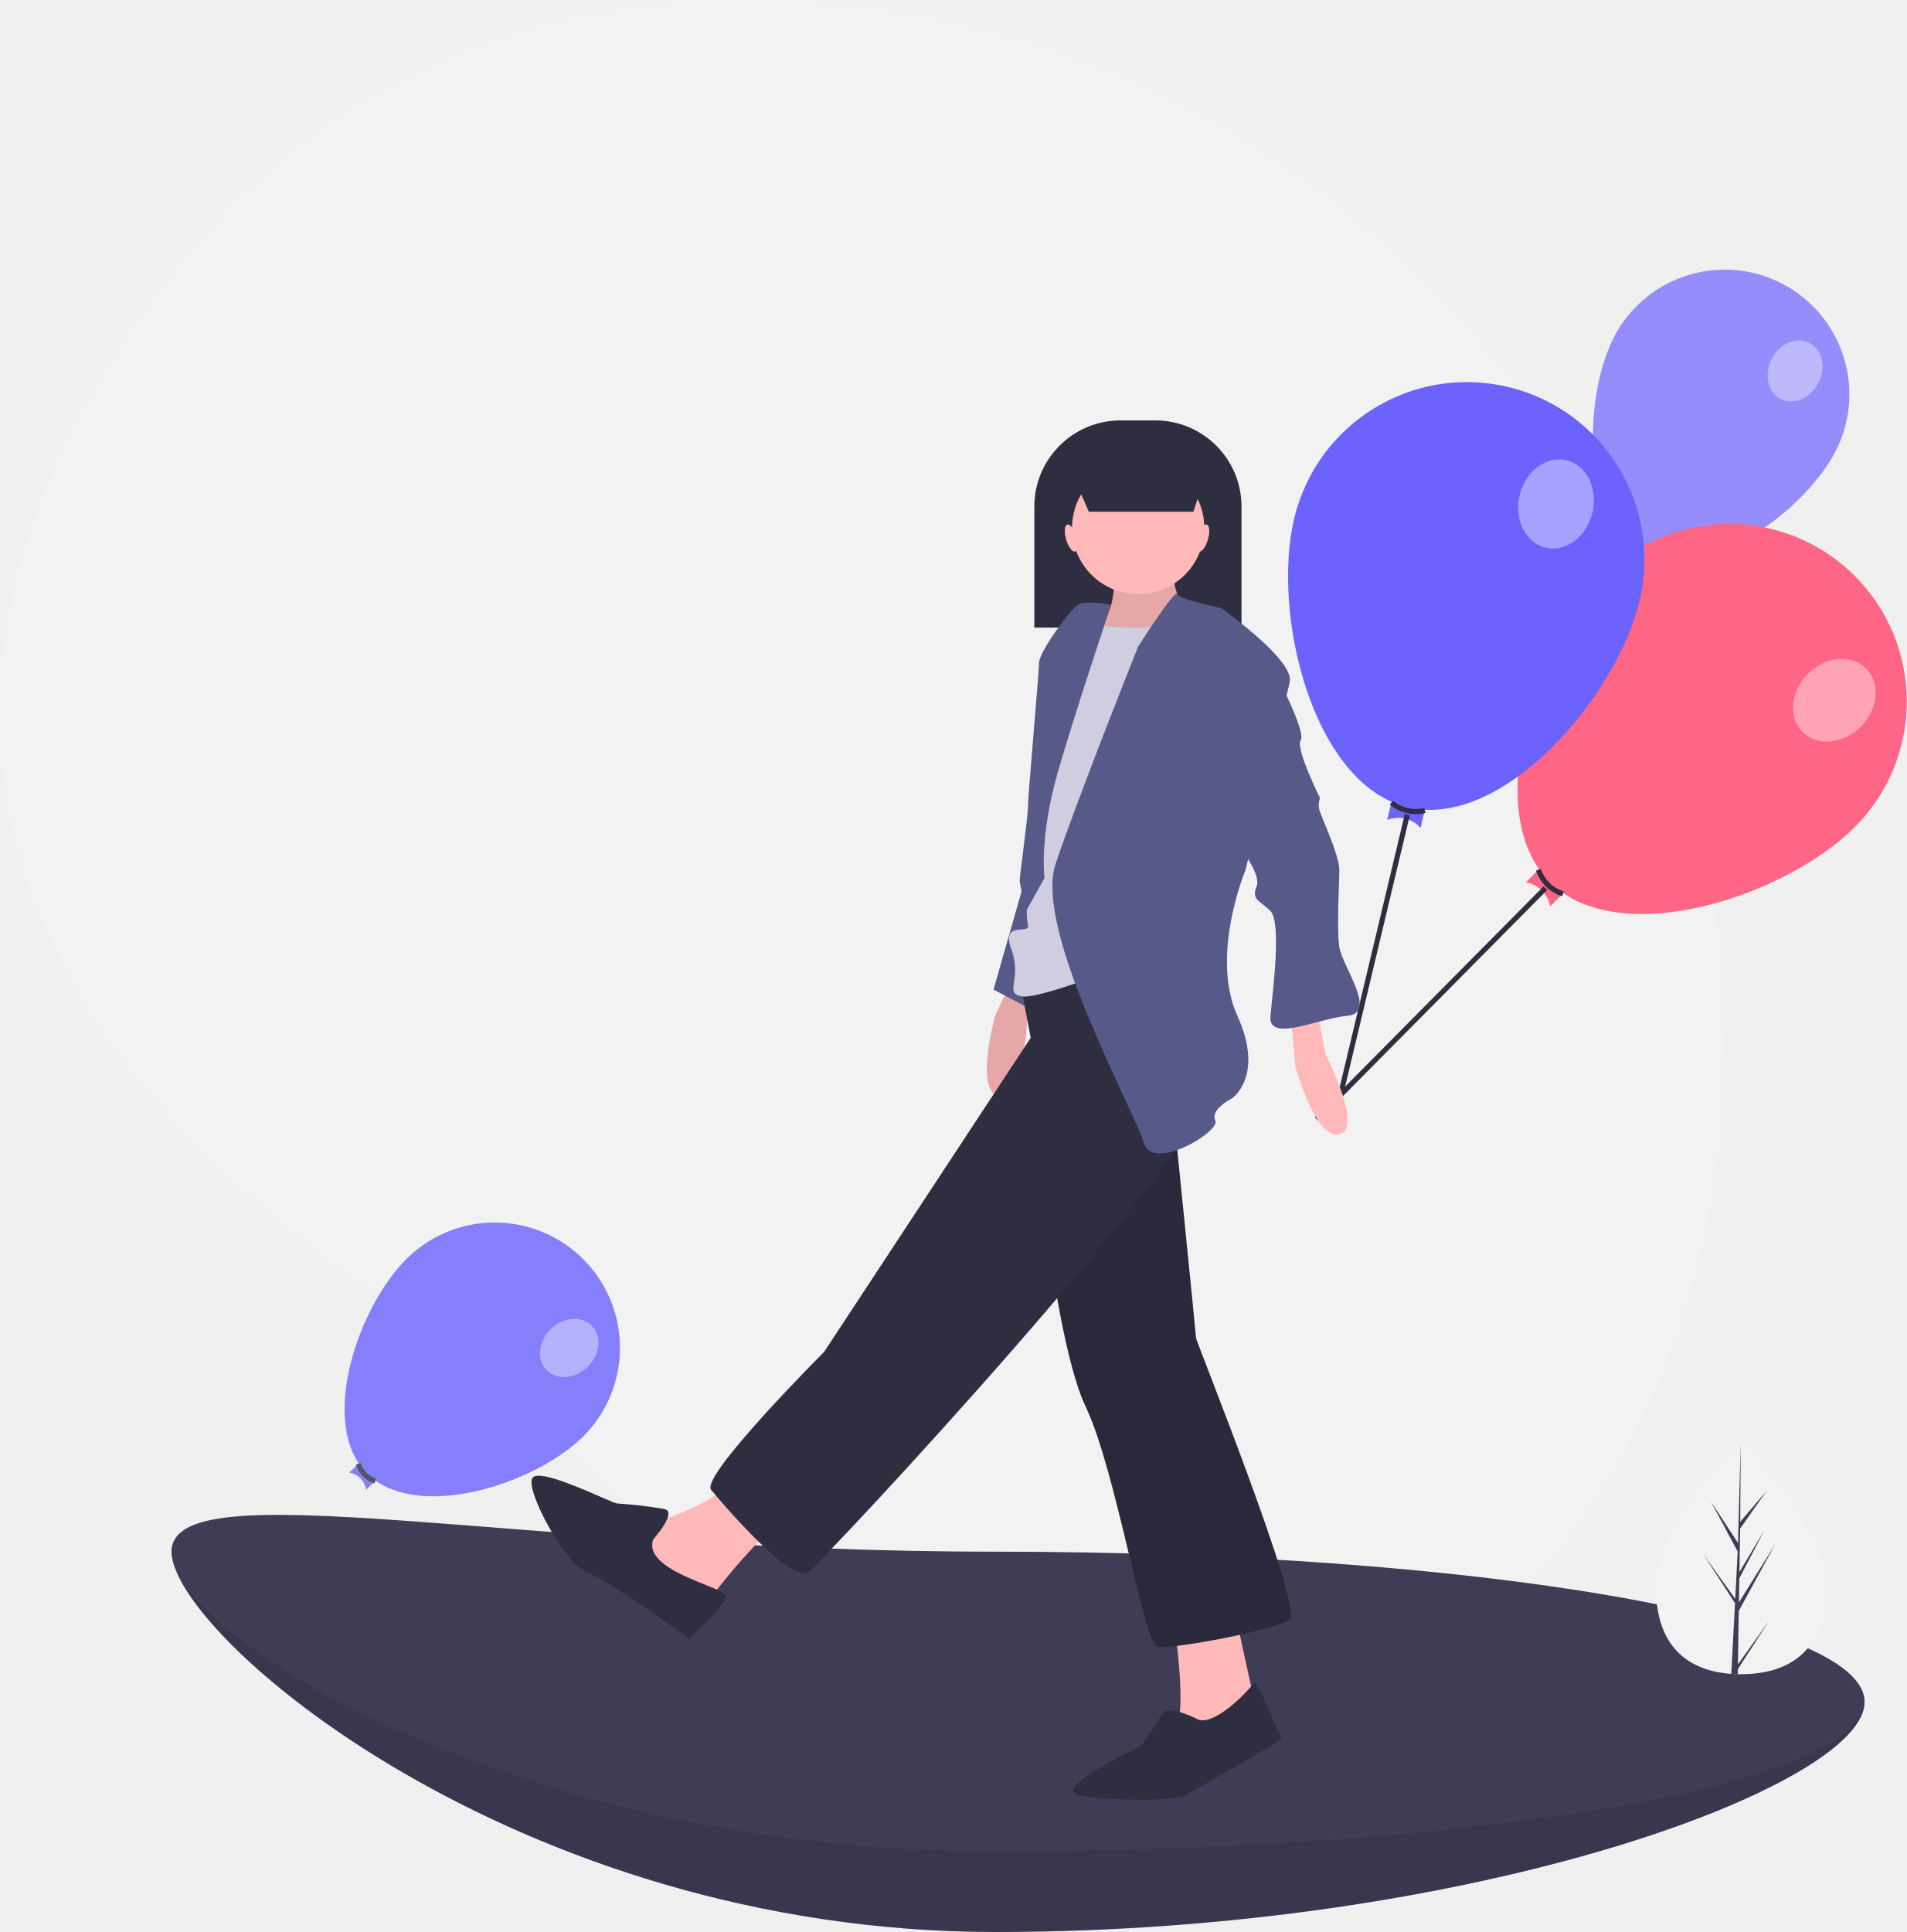
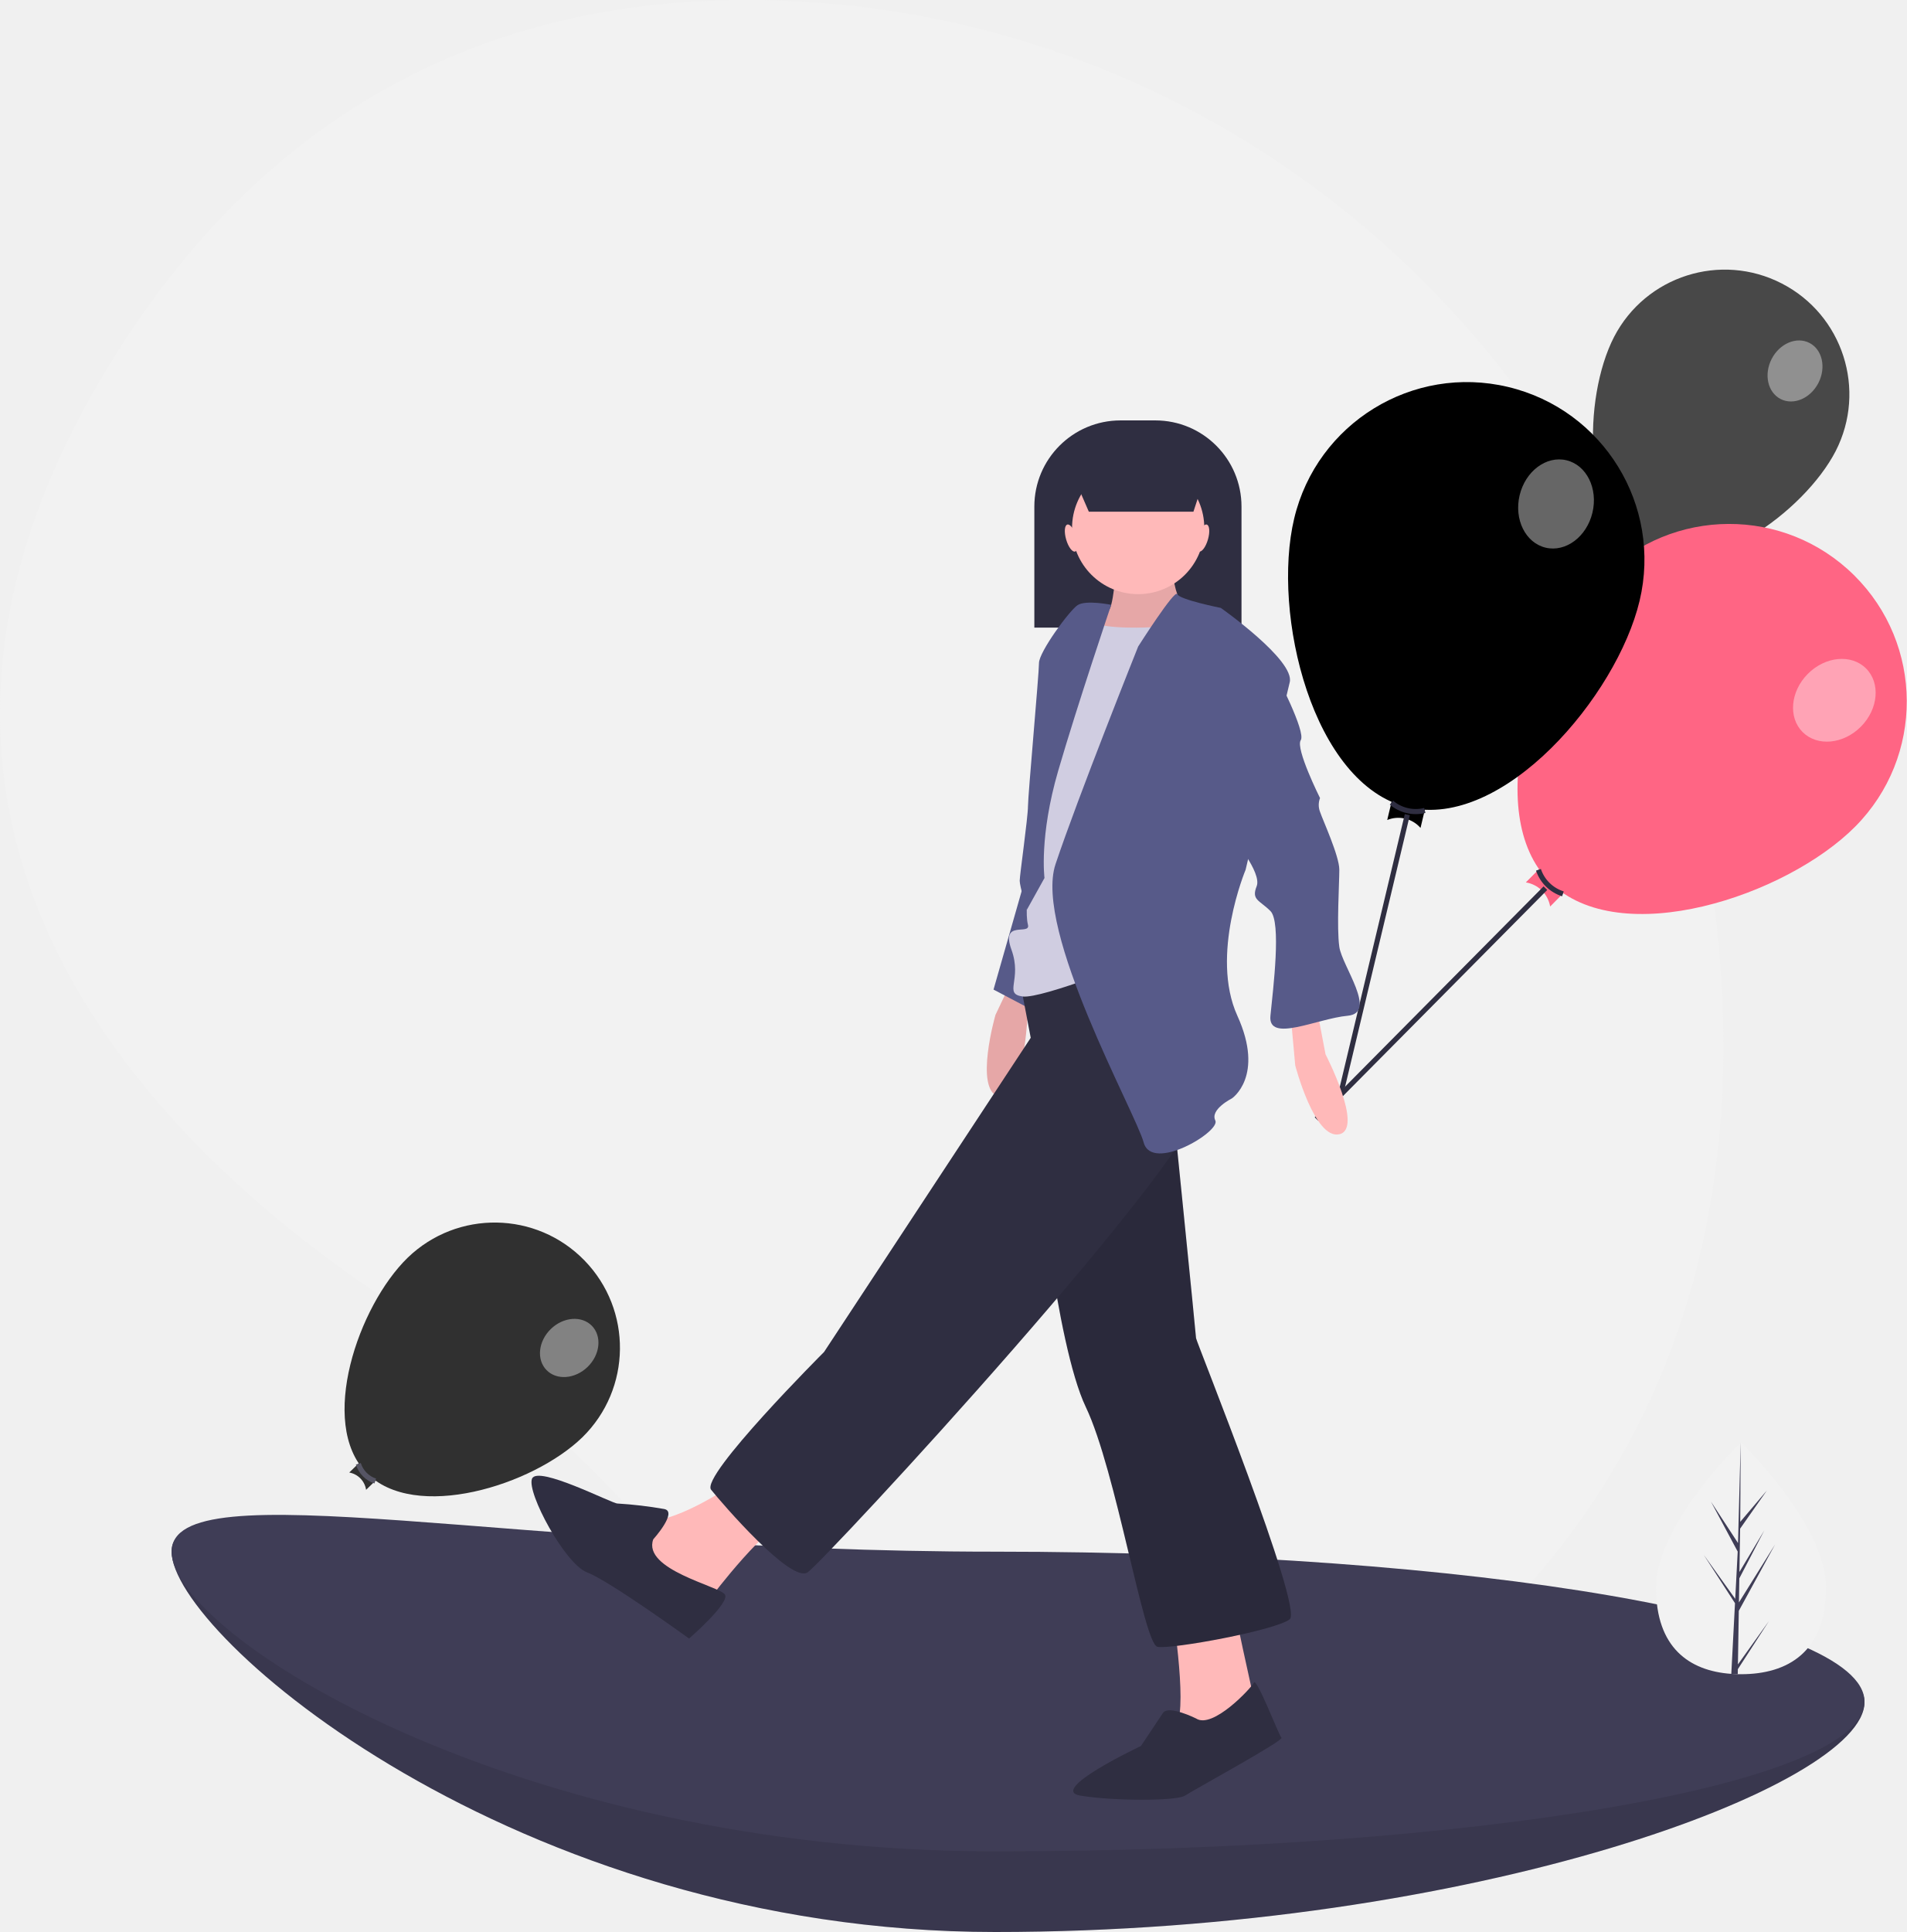
<svg xmlns="http://www.w3.org/2000/svg" data-name="Layer 1" width="743.404" height="753.134" viewBox="0 0 743.404 753.134">
  <path d="M884.023,360.161C842.397,196.475,698.563,78.317,529.733,73.577c-89.255-2.505-183.177,27.096-251.558,130.685-122.24,185.175,7.512,313.137,97.971,373.941A566.027,566.027,0,0,1,493.141,683.359c61.102,72.508,178.649,162.609,318.643,21.434C913.251,602.469,911.751,469.192,884.023,360.161Z" transform="translate(-228.2979 -73.43313)" fill="#f2f2f2" />
  <path d="M955.209,737.064c0,32.262-151.723,89.503-338.882,89.503s-321.118-115.999-321.118-148.261,133.959,31.429,321.118,31.429S955.209,704.801,955.209,737.064Z" transform="translate(-228.2979 -73.43313)" fill="#3f3d56" />
  <path d="M955.209,737.064c0,32.262-151.723,89.503-338.882,89.503s-321.118-115.999-321.118-148.261,133.959,31.429,321.118,31.429S955.209,704.801,955.209,737.064Z" transform="translate(-228.2979 -73.43313)" opacity="0.1" />
  <path d="M955.209,736.722c0,32.262-151.723,58.416-338.882,58.416s-321.118-84.57-321.118-116.832,133.959,0,321.118,0S955.209,704.46,955.209,736.722Z" transform="translate(-228.2979 -73.43313)" fill="#3f3d56" />
  <g opacity="0.7">
-     <path d="M943.991,249.266c-12.292,23.858-51.251,51.972-75.11,39.68s-23.581-60.335-11.289-84.193a48.596,48.596,0,0,1,86.399,44.513Z" transform="translate(-228.2979 -73.43313)" fill="#6c63ff" />
-     <path d="M870.9,295.255a8.05,8.05,0,0,0-8.328-4.29l4.29-8.328,8.328,4.29Z" transform="translate(-228.2979 -73.43313)" fill="#6c63ff" />
+     <path d="M943.991,249.266c-12.292,23.858-51.251,51.972-75.11,39.68s-23.581-60.335-11.289-84.193a48.596,48.596,0,0,1,86.399,44.513Z" transform="translate(-228.2979 -73.43313)" fill="#000000" />
+     <path d="M870.9,295.255a8.05,8.05,0,0,0-8.328-4.29l4.29-8.328,8.328,4.29Z" transform="translate(-228.2979 -73.43313)" fill="#000000" />
    <path d="M864.83,286.635a10.305,10.305,0,0,0,8.36,4.264" transform="translate(-228.2979 -73.43313)" fill="none" stroke="#2f2e41" stroke-miterlimit="10" stroke-width="2" />
    <ellipse cx="928.133" cy="218.044" rx="12.295" ry="10.246" transform="translate(80.9232 869.8155) rotate(-62.74216)" fill="#fff" opacity="0.4" />
    <line x1="640.36" y1="215.811" x2="604.105" y2="307.044" fill="none" stroke="#2f2e41" stroke-miterlimit="10" stroke-width="2" />
  </g>
  <path d="M951.644,395.618c-26.912,27.15-91.872,48.665-119.022,21.753s-6.208-92.059,20.704-119.209A69.217,69.217,0,0,1,951.644,395.618Z" transform="translate(-228.2979 -73.43313)" fill="#ff6584" />
  <path d="M832.664,426.806a11.466,11.466,0,0,0-9.476-9.393l9.393-9.476,9.476,9.393Z" transform="translate(-228.2979 -73.43313)" fill="#ff6584" />
  <path d="M828.108,412.499a14.677,14.677,0,0,0,9.532,9.371" transform="translate(-228.2979 -73.43313)" fill="none" stroke="#2f2e41" stroke-miterlimit="10" stroke-width="2" />
  <line x1="602.516" y1="346.228" x2="513.28" y2="436.253" fill="none" stroke="#2f2e41" stroke-miterlimit="10" stroke-width="2" />
  <ellipse cx="943.466" cy="346.415" rx="17.513" ry="14.594" transform="translate(-195.0471 699.1741) rotate(-45.25236)" fill="#fff" opacity="0.4" />
-   <path d="M867.53,307.663c-8.868,37.185-53.165,89.343-90.35,80.475s-53.176-75.404-44.308-112.589A69.217,69.217,0,0,1,867.53,307.663Z" transform="translate(-228.2979 -73.43313)" fill="#6c63ff" />
-   <path d="M782.122,396.176a11.466,11.466,0,0,0-12.979-3.095l3.095-12.979,12.979,3.095Z" transform="translate(-228.2979 -73.43313)" fill="#6c63ff" />
+   <path d="M867.53,307.663c-8.868,37.185-53.165,89.343-90.35,80.475s-53.176-75.404-44.308-112.589A69.217,69.217,0,0,1,867.53,307.663Z" transform="translate(-228.2979 -73.43313)" fill="#000000" />
+   <path d="M782.122,396.176a11.466,11.466,0,0,0-12.979-3.095l3.095-12.979,12.979,3.095Z" transform="translate(-228.2979 -73.43313)" fill="#000000" />
  <path d="M770.79,386.324a14.677,14.677,0,0,0,13.015,3.047" transform="translate(-228.2979 -73.43313)" fill="none" stroke="#2f2e41" stroke-miterlimit="10" stroke-width="2" />
  <ellipse cx="834.958" cy="269.889" rx="17.513" ry="14.594" transform="translate(150.4438 946.0298) rotate(-76.58659)" fill="#fff" opacity="0.4" />
  <line x1="548.676" y1="317.585" x2="519.271" y2="440.885" fill="none" stroke="#2f2e41" stroke-miterlimit="10" stroke-width="2" />
  <g opacity="0.8">
-     <path d="M455.362,633.711c-19.33,18.81-65.43,33.161-84.24,13.831s-3.207-65.021,16.123-83.831a48.837,48.837,0,0,1,68.117,70.001Z" transform="translate(-228.2979 -73.43313)" fill="#6c63ff" />
-     <path d="M371.031,654.198a8.09,8.09,0,0,0-6.566-6.747l6.747-6.566,6.566,6.747Z" transform="translate(-228.2979 -73.43313)" fill="#6c63ff" />
+     <path d="M455.362,633.711c-19.33,18.81-65.43,33.161-84.24,13.831s-3.207-65.021,16.123-83.831a48.837,48.837,0,0,1,68.117,70.001Z" transform="translate(-228.2979 -73.43313)" fill="#000000" />
+     <path d="M371.031,654.198a8.09,8.09,0,0,0-6.566-6.747l6.747-6.566,6.566,6.747Z" transform="translate(-228.2979 -73.43313)" fill="#000000" />
    <path d="M368,644.047a10.356,10.356,0,0,0,6.605,6.732" transform="translate(-228.2979 -73.43313)" fill="none" stroke="#2f2e41" stroke-miterlimit="10" stroke-width="2" />
    <ellipse cx="450.22" cy="598.897" rx="12.356" ry="10.297" transform="translate(-518.4133 410.2269) rotate(-44.21867)" fill="#fff" opacity="0.4" />
  </g>
  <path d="M436.859,163.886h13.58a33.592,33.592,0,0,1,33.592,33.592v47.173a0,0,0,0,1,0,0H403.266a0,0,0,0,1,0,0V197.478A33.592,33.592,0,0,1,436.859,163.886Z" fill="#2f2e41" />
  <path d="M626.609,447.616,616.417,469.046s-8.308,28.788,1.106,31.865,11.251-29.542,11.251-29.542l7.797-21.6Z" transform="translate(-228.2979 -73.43313)" fill="#ffb9b9" />
  <path d="M626.609,447.616,616.417,469.046s-8.308,28.788,1.106,31.865,11.251-29.542,11.251-29.542l7.797-21.6Z" transform="translate(-228.2979 -73.43313)" opacity="0.1" />
  <polygon points="400.242 340.643 387.351 385.76 407.762 396.502 407.762 342.791 400.242 340.643" fill="#575a89" />
  <path d="M663.452,294.301s-1.074,17.188-3.223,17.188-6.445,20.41-6.445,20.41l18.262,11.816,22.559-20.41L688.159,307.191s-3.223-6.445-2.148-12.891S663.452,294.301,663.452,294.301Z" transform="translate(-228.2979 -73.43313)" fill="#ffb9b9" />
  <path d="M663.452,294.301s-1.074,17.188-3.223,17.188-6.445,20.41-6.445,20.41l18.262,11.816,22.559-20.41L688.159,307.191s-3.223-6.445-2.148-12.891S663.452,294.301,663.452,294.301Z" transform="translate(-228.2979 -73.43313)" opacity="0.1" />
  <path d="M731.128,465.101l2.148,23.633s7.52,29.004,17.188,26.855-5.371-31.152-5.371-31.152l-4.297-22.559Z" transform="translate(-228.2979 -73.43313)" fill="#ffb9b9" />
  <path d="M684.936,698.207s6.445,39.746,2.148,47.266,4.297,8.594,4.297,8.594L717.163,747.621V735.805s-8.594-38.672-8.594-40.82S684.936,698.207,684.936,698.207Z" transform="translate(-228.2979 -73.43313)" fill="#ffb9b9" />
  <path d="M632.3,519.887s7.52,77.344,19.336,102.051,22.559,92.383,27.93,93.457,46.191-6.445,51.563-10.742-36.523-108.496-36.523-109.57-9.668-96.68-9.668-96.68l-12.891-21.484Z" transform="translate(-228.2979 -73.43313)" fill="#2f2e41" />
  <path d="M632.3,519.887s7.52,77.344,19.336,102.051,22.559,92.383,27.93,93.457,46.191-6.445,51.563-10.742-36.523-108.496-36.523-109.57-9.668-96.68-9.668-96.68l-12.891-21.484Z" transform="translate(-228.2979 -73.43313)" opacity="0.1" />
  <path d="M694.604,743.324s-10.742-5.371-12.891-2.148L673.12,754.066s-36.523,17.188-23.633,19.336,37.598,2.148,40.82,0,38.672-21.484,37.598-22.559-9.668-23.633-10.742-21.484S701.05,747.621,694.604,743.324Z" transform="translate(-228.2979 -73.43313)" fill="#2f2e41" />
  <path d="M514.136,652.015s-24.707,17.188-36.523,13.965,0,23.633,0,23.633l21.484,11.816,6.445-5.371s22.559-30.078,32.227-31.152S514.136,652.015,514.136,652.015Z" transform="translate(-228.2979 -73.43313)" fill="#ffb9b9" />
  <path d="M625.854,455.433l4.297,22.559L549.585,600.453s-48.34,48.34-44.043,53.711,31.152,36.523,37.598,32.227S698.901,520.961,697.827,499.476s-36.523-62.305-36.523-62.305l-35.449,16.113Z" transform="translate(-228.2979 -73.43313)" fill="#2f2e41" />
  <path d="M482.983,673.5s9.668-10.742,4.297-11.816a160.39,160.39,0,0,0-18.262-2.148c-2.148,0-31.152-15.039-33.301-9.668s12.891,33.301,21.484,36.523S496.948,712.172,496.948,712.172s16.113-13.965,13.965-17.188S478.686,685.316,482.983,673.5Z" transform="translate(-228.2979 -73.43313)" fill="#2f2e41" />
  <circle cx="443.748" cy="205.828" r="25.781" fill="#ffb9b9" />
  <path d="M677.417,317.933s-18.262,1.074-23.633-2.148-17.188,44.043-17.188,44.043L629.077,422.133s-1.074,7.52,0,11.816-10.742-2.148-6.445,9.668-3.223,17.188,4.297,18.262,47.266-15.039,47.266-15.039l18.262-95.606,5.371-38.672Z" transform="translate(-228.2979 -73.43313)" fill="#d0cde1" />
  <path d="M661.531,309.207s-9.896-2.016-13.118.133-15.039,18.262-15.039,22.559-4.297,51.563-4.297,55.859-3.223,26.855-3.223,29.004,2.755,11.382,2.755,11.382l6.913-12.456s-2.148-16.113,5.371-41.895S661.531,309.207,661.531,309.207Z" transform="translate(-228.2979 -73.43313)" fill="#575a89" />
  <path d="M672.046,325.453s14.351-22.559,15.232-20.41,16.995,5.371,16.995,5.371,29.004,20.41,26.855,29.004-17.188,73.047-17.188,73.047-13.965,33.301-3.223,56.934-2.148,32.227-2.148,32.227-8.594,4.297-6.445,8.594-24.707,20.41-27.93,8.594-42.969-82.715-34.375-108.496S672.046,325.453,672.046,325.453Z" transform="translate(-228.2979 -73.43313)" fill="#575a89" />
  <path d="M725.757,336.195s11.816,22.559,9.668,25.781,7.52,22.559,7.52,22.559a7.439,7.439,0,0,0,0,5.371c1.074,3.223,7.52,17.188,7.52,22.559s-1.074,22.559,0,30.078,15.039,25.781,3.223,26.855-31.152,10.742-30.078,0,4.297-36.523,0-40.82-7.52-4.297-5.371-9.668-9.668-19.336-9.668-19.336Z" transform="translate(-228.2979 -73.43313)" fill="#575a89" />
  <polygon points="465.29 199.477 424.514 199.477 415.281 178.259 472.215 178.259 465.29 199.477" fill="#2f2e41" />
  <ellipse cx="645.938" cy="283.177" rx="2.053" ry="5.476" transform="translate(-281.5899 117.5349) rotate(-16.16012)" fill="#ffb9b9" />
  <ellipse cx="697.271" cy="283.177" rx="5.476" ry="2.053" transform="translate(2.919 800.6496) rotate(-73.83988)" fill="#ffb9b9" />
  <path d="M940.209,692.412c0,24.952-14.832,33.664-33.13,33.664-.425,0-.851-.006-1.27-.011q-1.276-.034-2.517-.121c-16.516-1.167-29.343-10.327-29.343-33.532,0-24.01,30.676-54.307,32.992-56.559a.006.006,0,0,0,.006-.006c.086-.08.132-.126.132-.126S940.209,667.46,940.209,692.412Z" transform="translate(-228.2979 -73.43313)" fill="#f2f2f2" />
  <path d="M905.872,722.26l12.114-16.93-12.143,18.786-.035,1.948q-1.276-.034-2.517-.121l1.305-24.958-.012-.195.023-.034.126-2.362-12.177-18.832,12.212,17.062.029.506.988-18.861L895.361,658.805l10.551,16.148,1.029-39.101.006-.132v.126l-.172,30.837,10.379-12.223-10.425,14.878-.27,16.89,9.689-16.206-9.729,18.688-.155,9.39,14.068-22.556-14.12,25.832Z" transform="translate(-228.2979 -73.43313)" fill="#3f3d56" />
</svg>
